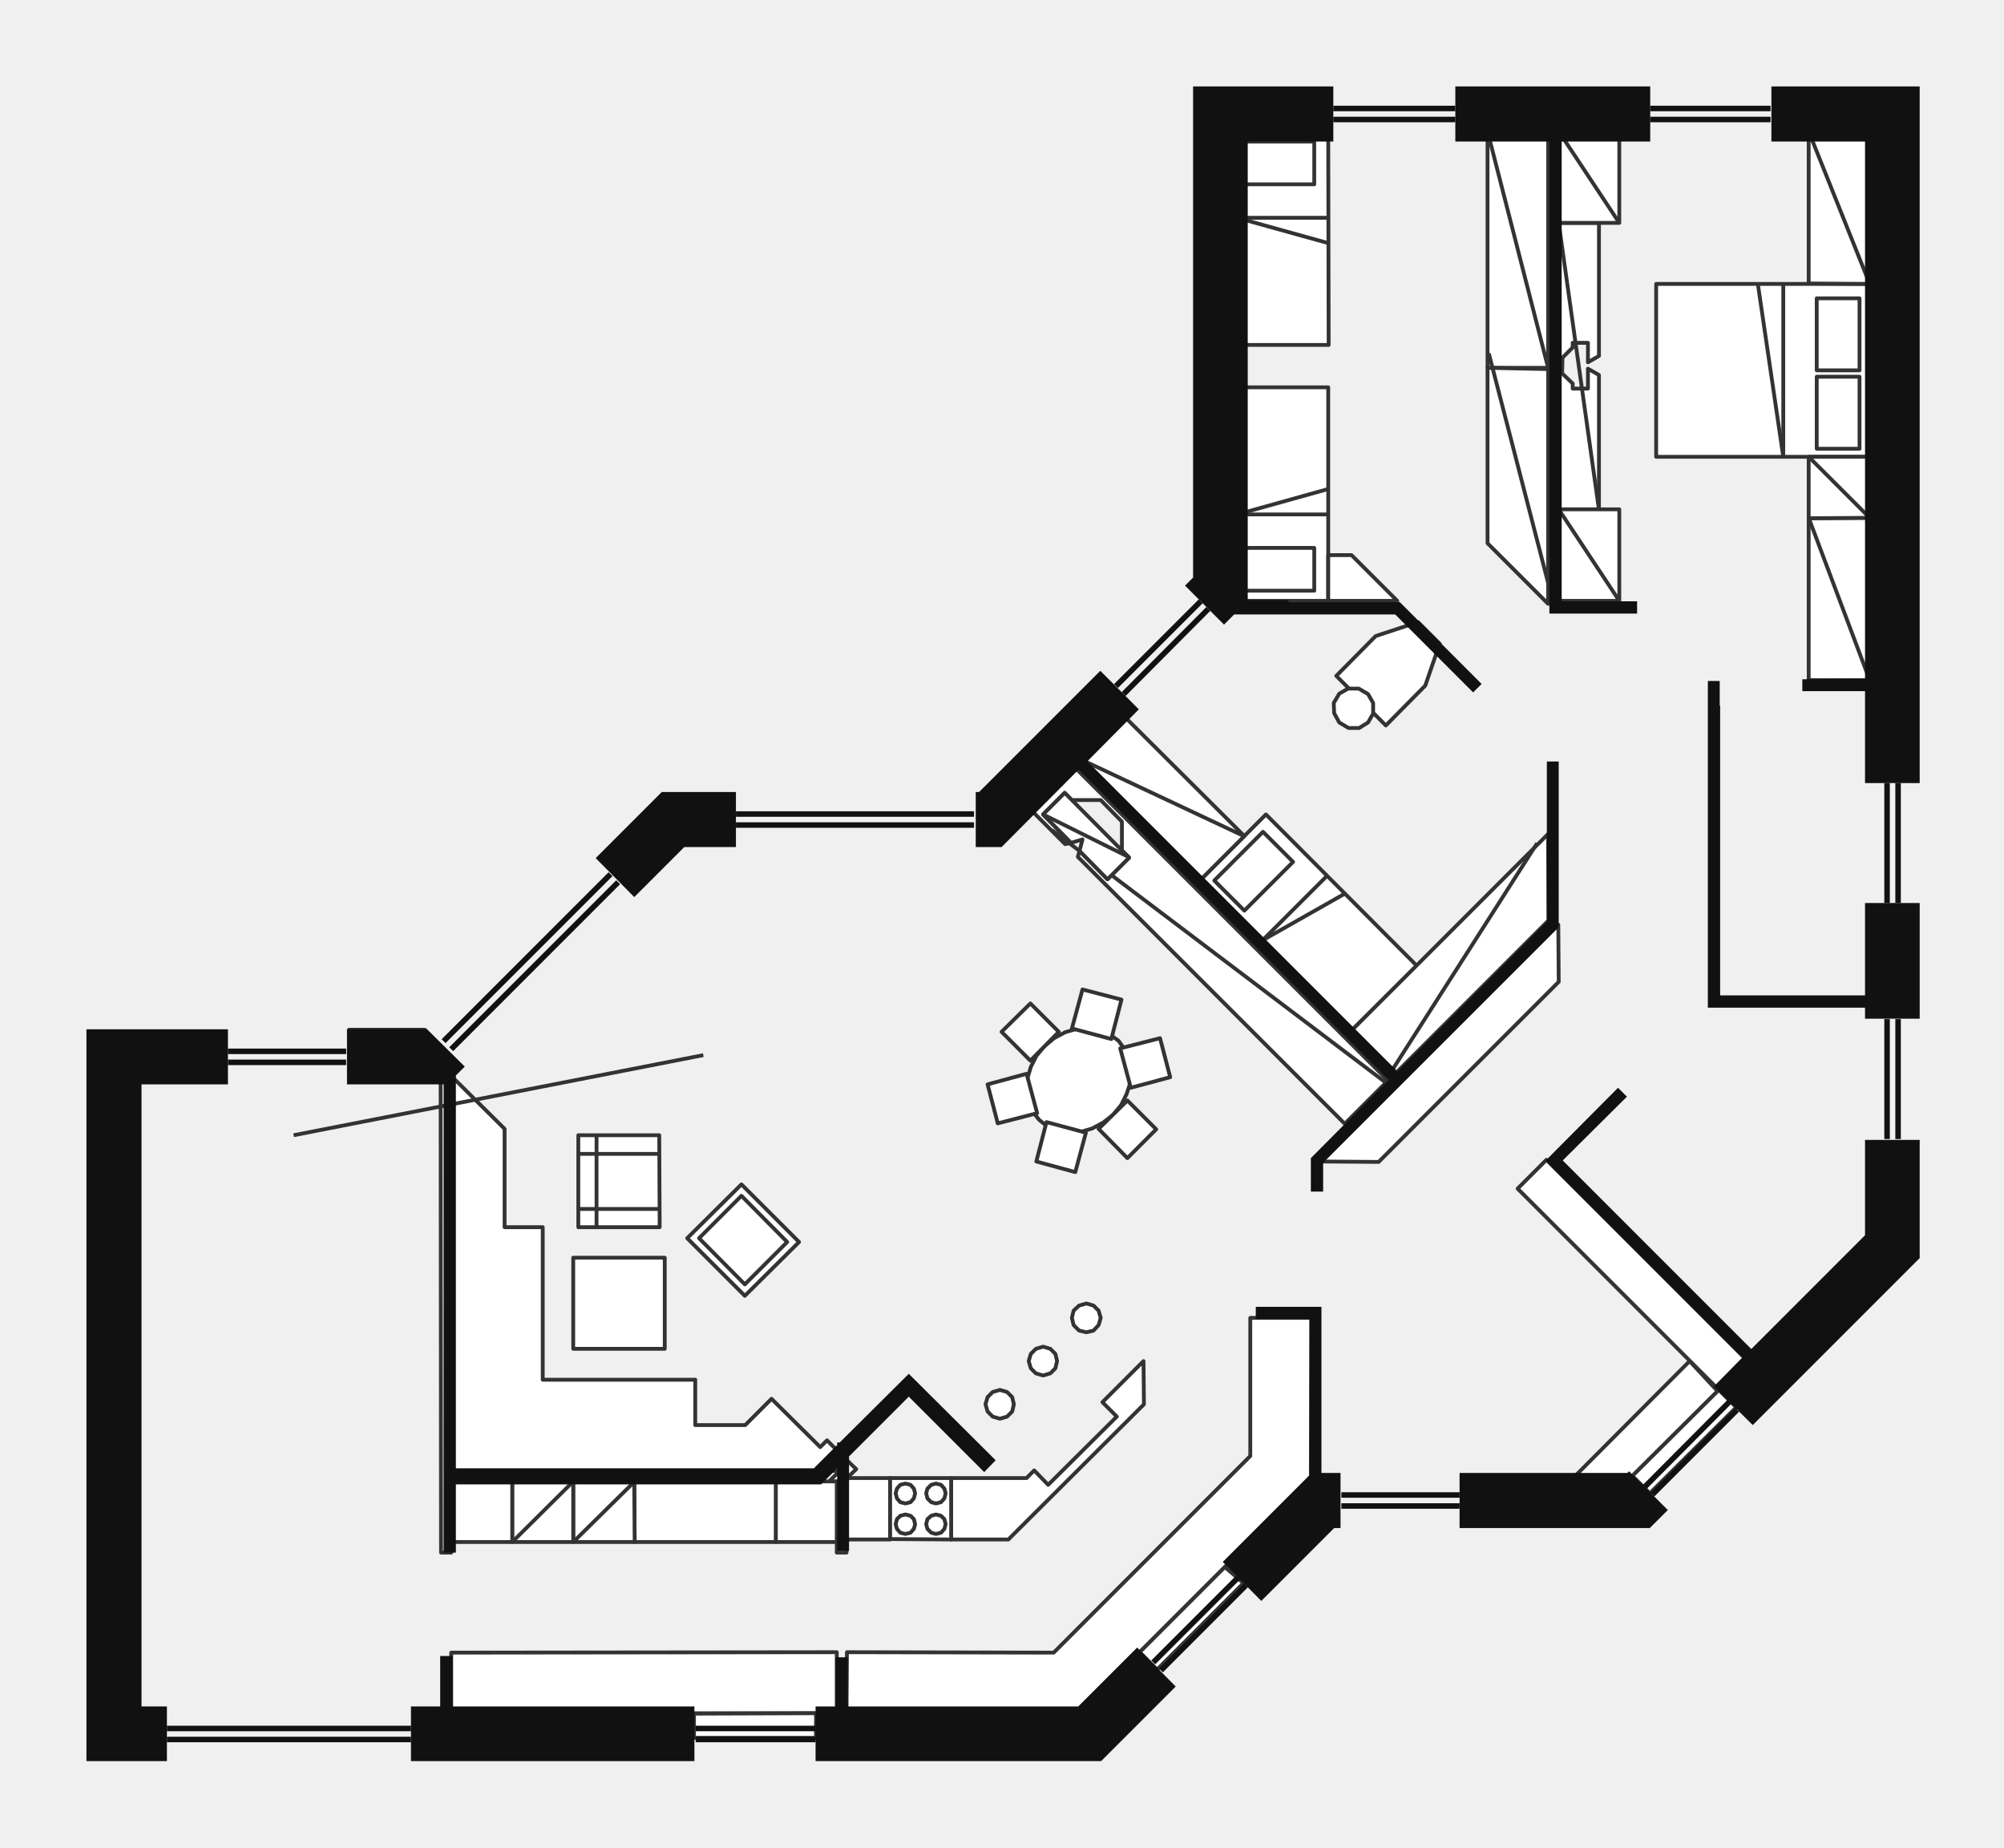
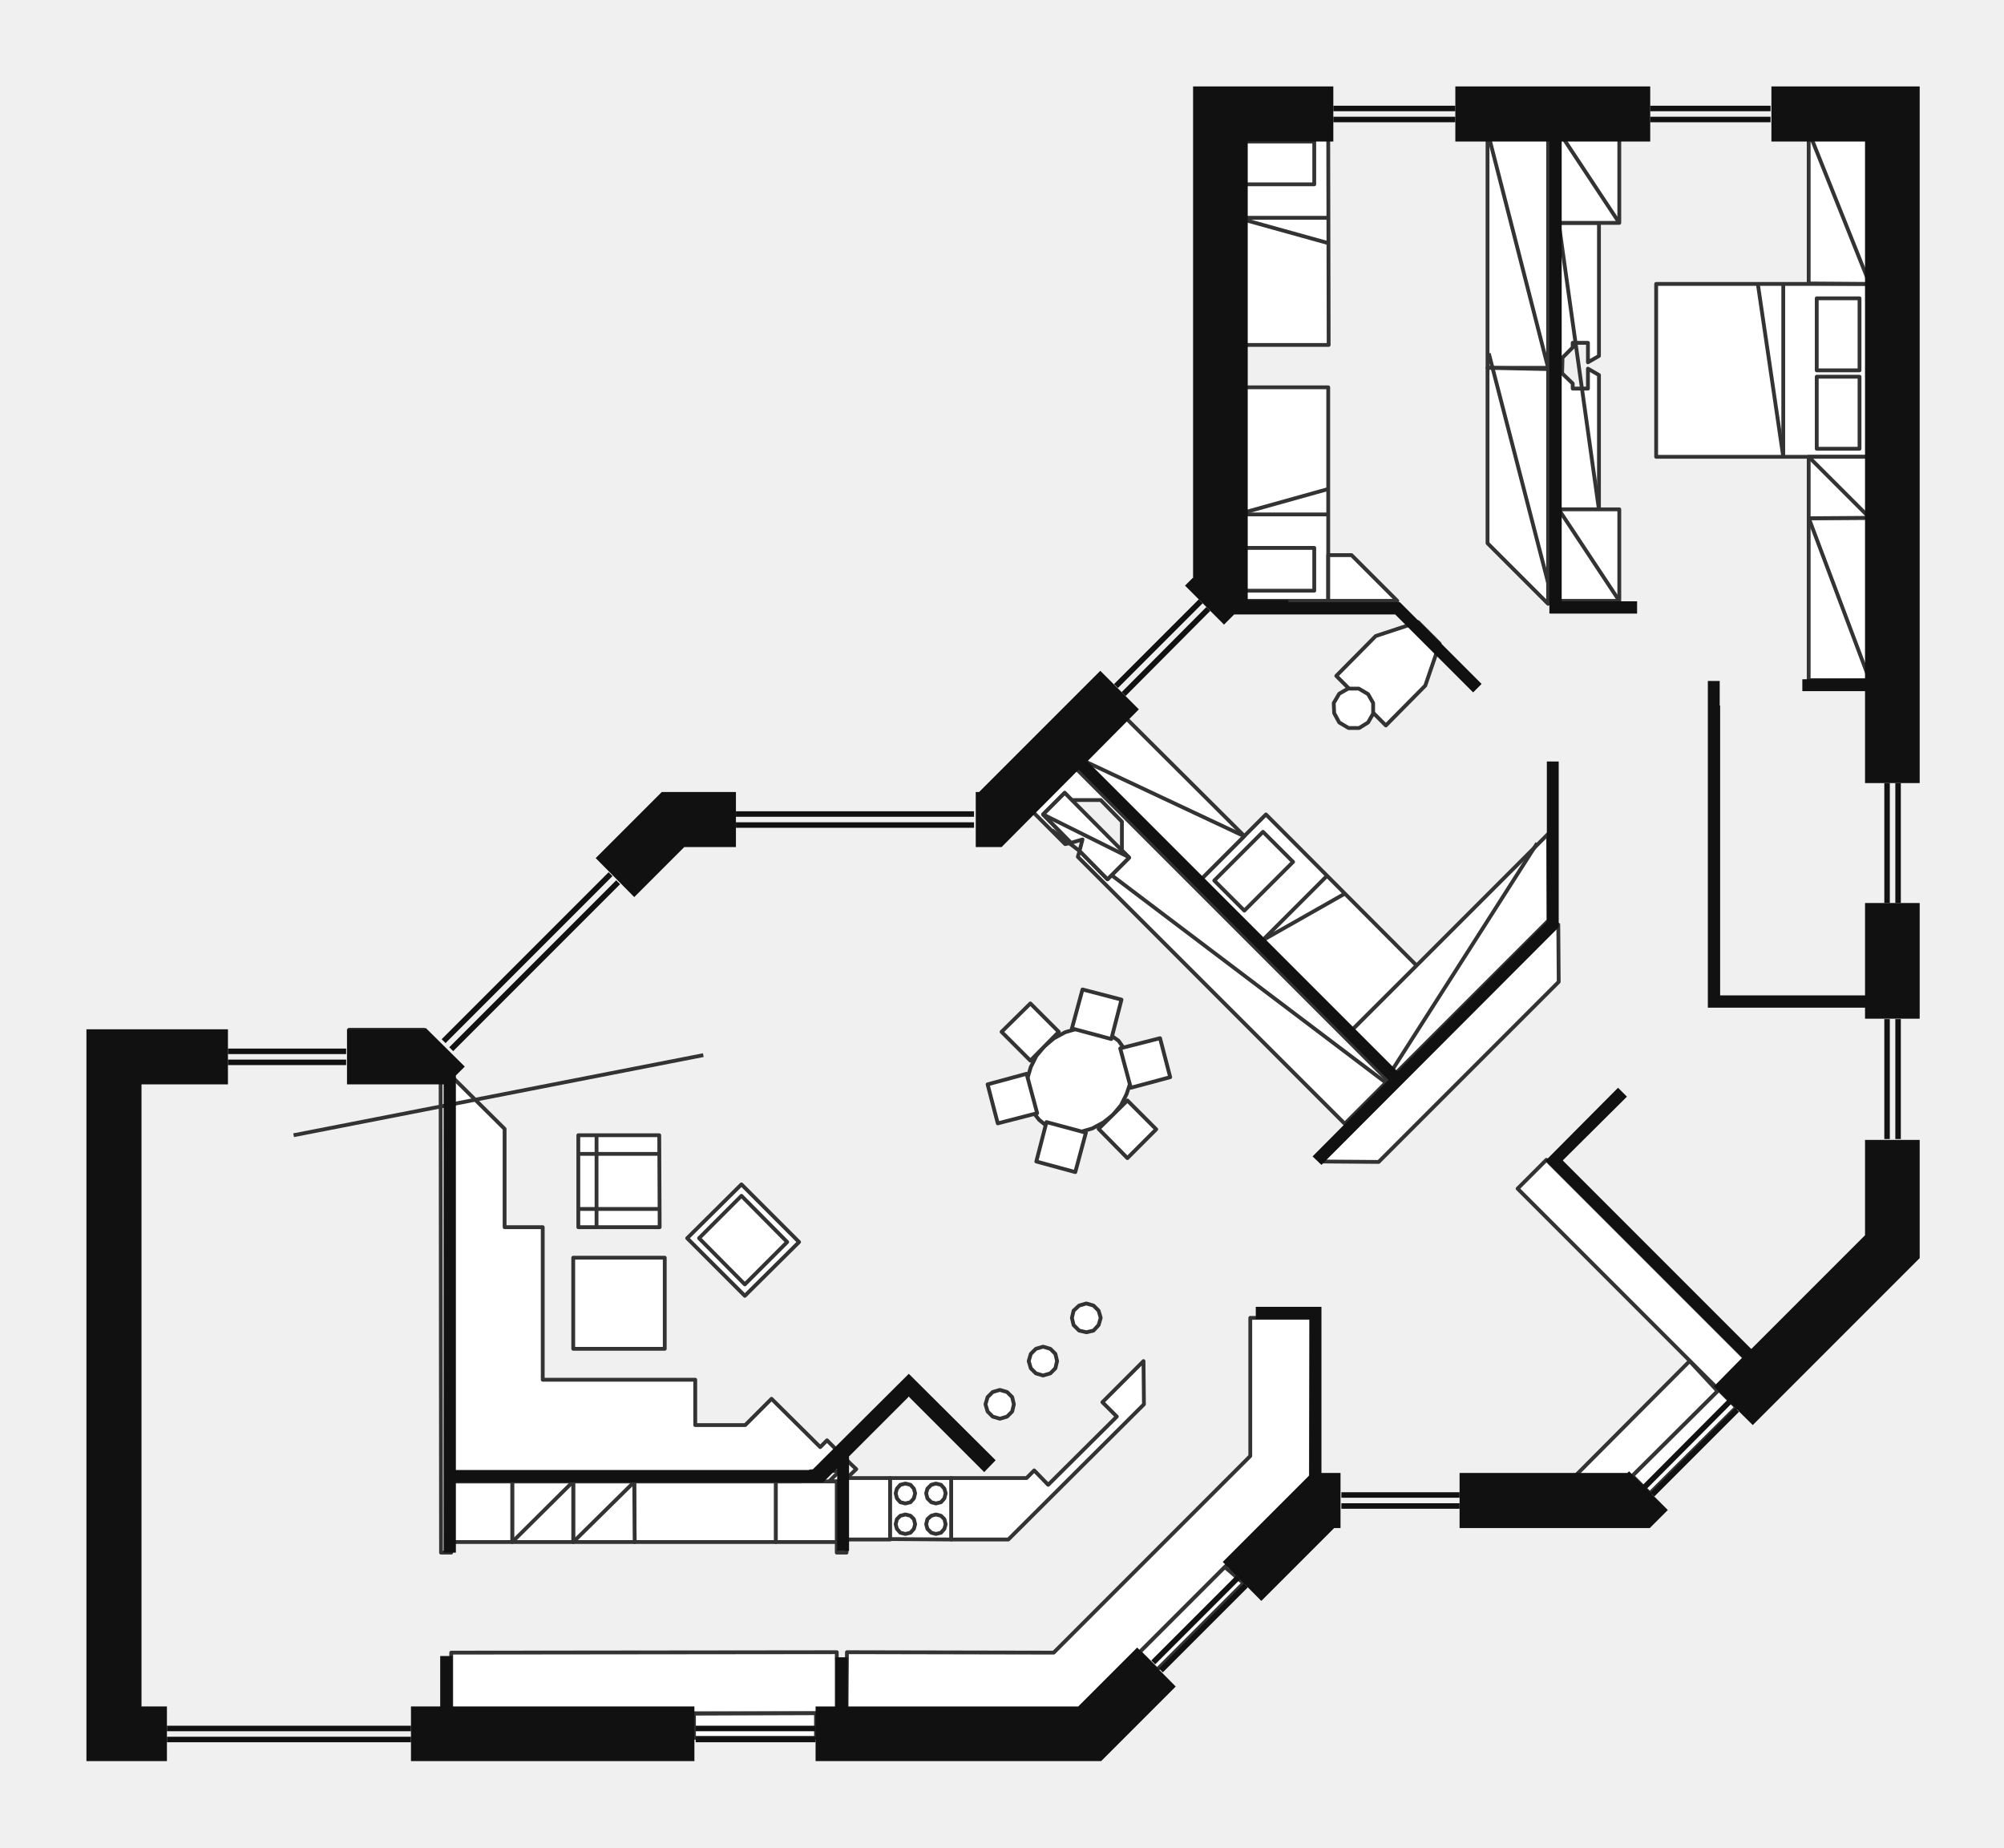
<svg xmlns="http://www.w3.org/2000/svg" viewBox="0 0 473 436" class="floorplan" role="img" aria-label="Půdorys domu 195a29 se zařízením">
  <defs>
    <marker id="sip" viewBox="0 0 10 10" refX="8" refY="5" markerWidth="7" markerHeight="7" orient="auto">
      <path d="M0 0 L10 5 L0 10 Z" fill="#111111" />
    </marker>
    <pattern id="sraf" width="7" height="7" patternUnits="userSpaceOnUse" patternTransform="rotate(45)">
      <path d="M0 0 L0 7" stroke="#8C8C8C" stroke-width=".8" />
    </pattern>
  </defs>
  <style>.furn path{vector-effect:non-scaling-stroke}.doors .arc{stroke-dasharray:2 2;stroke-width:.5}.terasa{fill:url(#sraf);stroke:#8C8C8C;stroke-width:.6}</style>
  <g class="furn" fill="#fff" stroke="#333333" stroke-width=".9" stroke-linejoin="round">
    <path d="M238.0 363.3 L224.5 363.3 L224.5 348.8 L242.3 348.8 L244.1 347.0 L247.4 350.4 L263.6 334.3 L260.2 330.9 L269.9 321.2 L270.0 331.4 L238.0 363.3 Z" />
    <path d="M210.1 363.3 L199.8 363.3 L199.9 348.8 L210.1 348.8 L210.1 363.3 Z" />
    <path d="M197.5 366.4 L197.5 349.6 L195.7 349.6 L200.3 345.0 L202.1 346.7 L199.9 348.8 L199.8 366.4 L197.5 366.4 Z" />
    <path d="M197.5 363.9 L183.1 363.9 L183.1 349.6 L197.5 349.6 L197.5 363.9 Z" />
    <path d="M183.1 363.9 L149.8 363.9 L149.7 349.6 L183.1 349.6 L183.1 363.9 Z" />
    <path d="M149.8 363.9 L135.3 363.9 L135.3 349.6 L149.7 349.6 L149.8 363.9 Z" />
    <path d="M135.3 363.9 L149.8 349.6" />
    <path d="M135.3 363.9 L120.9 363.9 L120.9 349.6 L135.3 349.6 L135.3 363.9 Z" />
    <path d="M120.9 363.9 L135.3 349.6" />
    <path d="M120.9 363.9 L106.5 363.9 L106.5 349.6 L120.9 349.6 L120.9 363.9 Z" />
    <path d="M210.1 348.8 L224.5 348.8 L224.5 363.3 L210.1 363.2 L210.1 348.8 Z" />
    <path d="M216.0 359.7 L215.7 358.5 L214.9 357.7 L213.7 357.4 L212.5 357.7 L211.7 358.5 L211.4 359.7 L211.7 360.8 L212.5 361.7 L213.7 362.0 L214.9 361.7 L215.7 360.8 Z" />
    <path d="M216.0 352.4 L215.7 351.3 L214.9 350.4 L213.7 350.1 L212.5 350.4 L211.7 351.3 L211.4 352.4 L211.7 353.6 L212.5 354.5 L213.7 354.8 L214.9 354.5 L215.7 353.6 Z" />
    <path d="M223.2 359.7 L222.9 358.5 L222.1 357.7 L220.9 357.4 L219.8 357.7 L218.9 358.5 L218.6 359.7 L218.9 360.8 L219.8 361.7 L220.9 362.0 L222.1 361.7 L222.9 360.8 Z" />
    <path d="M223.2 352.4 L222.9 351.3 L222.1 350.4 L220.9 350.1 L219.8 350.4 L218.9 351.3 L218.6 352.4 L218.9 353.6 L219.8 354.5 L220.9 354.8 L222.1 354.5 L222.9 353.6 Z" />
    <path d="M175.0 279.5 L188.6 293.1 L175.8 305.8 L162.2 292.2 L175.0 279.5 Z" />
    <path d="M165.0 292.2 L175.8 303.1 L185.8 293.1 L175.0 282.2 Z" />
    <path d="M441.3 107.8 L390.9 107.8 L390.9 67.0 L441.3 67.0 L441.3 107.8 Z" />
    <path d="M428.8 105.9 L438.9 105.9 L438.9 88.9 L428.8 88.9 Z" />
    <path d="M428.8 87.4 L438.9 87.4 L438.9 70.4 L428.8 70.4 Z" />
    <path d="M420.9 107.8 L420.9 67.0" />
    <path d="M420.9 107.8 L414.9 67.0" />
    <path d="M313.5 31.0 L313.6 81.4 L292.0 81.4 L292.0 31.0 L313.5 31.0 Z" />
    <path d="M293.9 43.5 L293.9 33.4 L310.2 33.4 L310.2 43.5 Z" />
    <path d="M292.0 51.4 L313.6 51.4" />
    <path d="M292.0 51.4 L313.6 57.4" />
    <path d="M313.5 91.4 L313.5 141.8 L292.0 141.8 L292.0 91.4 L313.5 91.4 Z" />
    <path d="M293.9 129.3 L293.9 139.4 L310.2 139.4 L310.2 129.3 Z" />
    <path d="M292.0 121.4 L313.5 121.4" />
    <path d="M292.0 121.4 L313.5 115.4" />
    <path d="M298.8 192.2 L334.4 227.9 L319.1 243.1 L283.5 207.5 L298.8 192.2 Z" />
    <path d="M293.7 214.9 L286.6 207.8 L298.1 196.3 L305.2 203.4 Z" />
    <path d="M298.0 221.9 L313.2 206.7" />
    <path d="M298.0 221.9 L317.4 210.9" />
    <path d="M313.5 131.0 L319.0 131.0 L329.8 141.8 L313.5 141.8 L313.5 131.0 Z" />
    <path d="M119.1 266.4 L119.1 289.6 L128.1 289.6 L128.1 325.6 L164.1 325.6 L164.1 336.3 L175.9 336.3 L182.1 330.1 L193.6 341.5 L195.2 339.9 L200.3 345.0 L198.2 347.1 L191.3 347.2 L189.0 349.6 L106.5 349.6 L106.5 366.4 L104.1 366.4 L104.0 255.0 L82.4 255.0 L82.4 243.0 L100.1 243.0 L108.7 251.7 L106.5 253.9 L119.1 266.4 Z" />
    <path d="M69.3 267.9 L166.0 249.0" />
    <path d="M155.6 267.9 L155.7 289.6 L136.5 289.6 L136.5 267.9 L155.6 267.9 Z" />
    <path d="M140.8 268.0 L140.8 289.6" />
    <path d="M136.5 272.3 L155.7 272.3" />
    <path d="M136.5 285.3 L155.7 285.3" />
    <path d="M156.9 296.8 L156.9 318.3 L135.3 318.3 L135.3 296.8 L156.9 296.8 Z" />
    <path d="M245.3 264.3 L247.3 265.9 L249.7 266.9 L252.3 267.3 L255.1 267.1 L257.8 266.3 L260.4 264.9 L262.7 263.1 L264.6 260.8 L265.9 258.2 L266.8 255.5 L267.0 252.7 L266.5 250.1 L265.5 247.7 L264.0 245.6 L261.9 244.1 L259.5 243.1 L256.9 242.6 L254.1 242.8 L251.4 243.6 L248.8 245.0 L246.5 246.9 L244.6 249.2 L243.3 251.8 L242.5 254.5 L242.3 257.2 L242.7 259.9 L243.7 262.3 Z" />
    <path d="M243.2 236.8 L249.9 243.5 L243.2 250.3 L236.4 243.5 L243.2 236.8 Z" />
    <path d="M255.5 233.5 L264.7 235.9 L262.3 245.2 L253.0 242.7 L255.5 233.5 Z" />
    <path d="M233.1 255.9 L242.3 253.4 L244.8 262.7 L235.5 265.1 L233.1 255.9 Z" />
    <path d="M247.0 264.8 L256.3 267.3 L253.8 276.6 L244.6 274.1 L247.0 264.8 Z" />
    <path d="M264.4 247.4 L273.8 245.0 L276.2 254.2 L266.9 256.7 L264.4 247.4 Z" />
    <path d="M266.1 259.7 L272.9 266.5 L266.1 273.3 L259.3 266.4 L266.1 259.7 Z" />
    <path d="M324.7 150.1 L334.7 146.8 L339.8 151.9 L336.4 161.8 L327.1 171.2 L315.4 159.5 L324.7 150.1 Z" />
    <path d="M322.9 170.5 L324.1 168.4 L324.1 165.9 L322.9 163.8 L320.7 162.5 L318.2 162.5 L316.1 163.7 L314.8 165.9 L314.9 168.3 L316.1 170.5 L318.3 171.8 L320.8 171.8 Z" />
    <path d="M259.8 311.0 L259.3 309.3 L258.1 308.1 L256.4 307.6 L254.7 308.1 L253.4 309.3 L253.0 311.0 L253.4 312.7 L254.7 314.0 L256.4 314.4 L258.1 314.0 L259.3 312.7 Z" />
    <path d="M249.5 321.2 L249.1 319.5 L247.9 318.3 L246.2 317.8 L244.5 318.3 L243.3 319.5 L242.8 321.2 L243.3 322.9 L244.5 324.1 L246.2 324.6 L247.9 324.1 L249.1 322.9 Z" />
    <path d="M239.3 331.4 L238.9 329.7 L237.7 328.5 L236.0 328.0 L234.3 328.5 L233.1 329.7 L232.6 331.4 L233.1 333.1 L234.3 334.3 L236.0 334.8 L237.7 334.3 L238.9 333.1 Z" />
    <path d="M309.5 311.0 L309.4 349.5 L254.6 404.3 L199.8 404.4 L199.9 389.9 L248.7 390.0 L295.1 343.6 L295.1 311.0 L309.5 311.0 Z" />
    <path d="M197.5 404.3 L106.5 404.3 L106.5 390.0 L197.5 389.9 L197.5 404.3 Z" />
    <path d="M253.8 181.2 L327.6 255.0 L317.4 265.2 L254.4 202.2 L254.8 200.8 L261.4 207.5 L266.5 202.4 L264.8 200.7 L264.8 193.9 L259.8 188.8 L252.9 188.8 L251.3 187.1 L246.2 192.2 L252.8 198.9 L251.4 199.2 L243.6 191.4 L253.8 181.2 Z" />
    <path d="M248.3 195.9 L332.4 259.5" />
    <path d="M329.4 253.3 L319.1 243.1 L365.4 196.8 L365.5 217.2 L329.4 253.3 Z" />
    <path d="M362.8 199.0 L326.7 255.5" />
    <path d="M351.1 86.8 L351.1 31.0 L365.4 31.0 L365.4 86.8 L351.1 86.8 Z" />
    <path d="M351.1 31.0 L365.4 86.8" />
    <path d="M351.1 86.8 L365.4 87.1 L365.4 142.5 L351.1 128.2 L351.1 86.8 Z" />
    <path d="M351.4 83.4 L365.8 139.1" />
    <path d="M367.9 231.7 L325.4 274.2 L311.8 274.1 L367.8 218.2 L367.9 231.7 Z" />
    <path d="M365.0 273.7 L412.5 321.2 L405.7 328.0 L358.2 280.5 L365.0 273.7 Z" />
    <path d="M377.4 52.6 L377.4 84.0 L374.8 85.5 L374.8 80.9 L371.2 80.9 L371.2 82.0 L368.8 84.4 L368.7 88.1 L371.2 90.5 L371.2 91.7 L374.8 91.7 L374.8 87.0 L377.4 88.5 L377.4 120.2 L367.9 120.2 L367.9 52.6 L377.4 52.6 Z" />
    <path d="M367.9 52.6 L377.4 120.3" />
    <path d="M293.7 197.3 L283.5 207.5 L255.5 179.4 L265.6 169.3 L293.7 197.3 Z" />
    <path d="M255.5 179.4 L293.6 197.3" />
    <path d="M426.9 122.3 L441.3 122.2 L441.3 160.5 L426.9 160.5 L426.9 122.3 Z" />
    <path d="M426.9 122.2 L441.3 160.5" />
    <path d="M426.9 66.9 L426.9 31.0 L441.3 31.0 L441.3 67.0 L426.9 66.9 Z" />
    <path d="M426.9 31.0 L441.3 67.0" />
    <path d="M398.8 321.2 L405.4 328.3 L385.3 348.3 L371.7 348.4 L398.8 321.2 Z" />
    <path d="M382.2 31.0 L382.2 52.6 L367.9 52.6 L367.9 31.0 L382.2 31.0 Z" />
    <path d="M367.9 31.0 L382.2 52.6" />
    <path d="M382.2 120.2 L382.2 141.8 L367.9 141.8 L367.9 120.2 L382.2 120.2 Z" />
    <path d="M367.9 120.2 L382.2 141.8" />
    <path d="M289.1 369.8 L293.5 373.6 L273.1 394.0 L269.0 389.9 L289.1 369.8 Z" />
    <path d="M192.6 404.3 L192.6 410.1 L163.8 410.1 L163.8 404.4 L192.6 404.3 Z" />
    <path d="M405.7 328.0 L409.8 332.1 L389.4 352.4 L385.3 348.3 L405.7 328.0 Z" />
    <path d="M426.9 107.8 L441.3 107.8 L441.3 122.2 L426.9 122.3 L426.9 107.8 Z" />
    <path d="M426.9 107.8 L441.3 122.2" />
    <path d="M251.3 187.1 L266.5 202.4 L261.4 207.5 L254.8 200.8 L255.5 198.1 L252.8 198.9 L246.2 192.2 L251.3 187.1 Z" />
    <path d="M246.2 192.2 L266.5 202.3" />
  </g>
  <g class="eyes" fill="#8C8C8C" />
  <g fill="#111111" fill-rule="evenodd">
-     <path d="M403.1 237.8 L403.1 237.8 L403.1 160.7 L403.1 160.7 L403.1 160.7 L405.9 160.7 L405.9 160.7 L405.9 160.7 L405.9 166.5 L405.9 166.5 L405.9 166.5 L405.9 166.5 L405.9 166.5 L405.9 166.5 L406.0 166.5 L406.0 166.5 L406.0 166.5 L406.0 166.5 L406.0 234.8 L406.0 234.8 L406.0 234.8 L406.0 234.9 L406.0 234.9 L406.0 234.9 L406.0 234.9 L406.0 234.9 L406.0 234.9 L406.0 234.9 L406.0 234.9 L406.0 234.9 L406.0 234.9 L406.0 234.9 L406.0 234.9 L406.0 234.9 L406.1 234.9 L440.1 234.9 L440.1 234.9 L440.1 234.9 L440.1 234.9 L440.1 234.9 L440.1 234.9 L440.1 234.9 L440.2 234.9 L440.2 234.9 L440.2 234.9 L440.2 234.9 L440.2 234.9 L440.2 234.9 L440.2 234.8 L440.2 234.8 L440.2 234.8 L440.2 234.8 L440.2 213.1 L440.2 213.1 L440.2 213.1 L453.1 213.1 L453.1 213.1 L453.1 213.1 L453.1 240.4 L453.1 240.4 L453.1 240.4 L440.2 240.4 L440.2 240.4 L440.2 240.4 L440.2 237.9 L440.2 237.9 L440.2 237.9 L440.2 237.9 L440.2 237.9 L440.2 237.8 L440.2 237.8 L440.2 237.8 L440.2 237.8 L440.2 237.8 L440.1 237.8 L440.1 237.8 L440.1 237.8 L440.1 237.8 L440.1 237.8 L440.1 237.8 L440.1 237.8 L403.1 237.8 L403.1 237.8 Z" />
+     <path d="M403.1 237.8 L403.1 237.8 L403.1 160.7 L403.1 160.7 L403.1 160.7 L405.9 160.7 L405.9 160.7 L405.9 160.7 L405.9 166.5 L405.9 166.5 L405.9 166.5 L405.9 166.5 L405.9 166.5 L406.0 166.5 L406.0 166.5 L406.0 166.5 L406.0 166.5 L406.0 234.8 L406.0 234.8 L406.0 234.8 L406.0 234.9 L406.0 234.9 L406.0 234.9 L406.0 234.9 L406.0 234.9 L406.0 234.9 L406.0 234.9 L406.0 234.9 L406.0 234.9 L406.0 234.9 L406.0 234.9 L406.0 234.9 L406.0 234.9 L406.1 234.9 L440.1 234.9 L440.1 234.9 L440.1 234.9 L440.1 234.9 L440.1 234.9 L440.1 234.9 L440.1 234.9 L440.2 234.9 L440.2 234.9 L440.2 234.9 L440.2 234.9 L440.2 234.9 L440.2 234.9 L440.2 234.8 L440.2 234.8 L440.2 234.8 L440.2 234.8 L440.2 213.1 L440.2 213.1 L440.2 213.1 L453.1 213.1 L453.1 213.1 L453.1 213.1 L453.1 240.4 L453.1 240.4 L453.1 240.4 L440.2 240.4 L440.2 240.4 L440.2 240.4 L440.2 237.9 L440.2 237.9 L440.2 237.9 L440.2 237.9 L440.2 237.9 L440.2 237.8 L440.2 237.8 L440.2 237.8 L440.2 237.8 L440.2 237.8 L440.1 237.8 L440.1 237.8 L440.1 237.8 L440.1 237.8 L440.1 237.8 L440.1 237.8 L440.1 237.8 L403.1 237.8 L403.1 237.8 Z" />
    <path d="M364.8 273.9 L364.8 273.9 L381.9 256.7 L381.9 256.7 L381.9 256.7 L384.0 258.8 L384.0 258.8 L384.0 258.8 L368.9 273.8 L368.9 273.8 L368.9 273.8 L368.9 273.8 L368.9 273.8 L368.9 273.8 L368.9 273.9 L368.9 273.9 L368.9 273.9 L368.9 273.9 L368.9 273.9 L368.9 273.9 L368.9 273.9 L368.9 273.9 L368.9 273.9 L368.9 273.9 L368.9 273.9 L413.3 318.3 L413.3 318.3 L413.3 318.3 L413.3 318.3 L413.3 318.3 L413.3 318.3 L413.3 318.3 L413.3 318.3 L413.3 318.3 L413.3 318.3 L413.4 318.3 L413.4 318.3 L413.4 318.3 L413.4 318.3 L413.4 318.3 L413.4 318.3 L413.4 318.3 L440.2 291.5 L440.2 291.5 L440.2 291.5 L440.2 291.5 L440.2 291.5 L440.2 291.5 L440.2 291.5 L440.2 291.5 L440.2 291.4 L440.2 269.0 L440.2 269.0 L440.2 269.0 L453.1 269.0 L453.1 269.0 L453.1 269.0 L453.1 296.8 L453.1 296.9 L453.1 296.9 L413.7 336.3 L413.7 336.3 L413.7 336.3 L404.5 327.2 L404.5 327.2 L404.5 327.2 L411.2 320.4 L411.2 320.4 L411.2 320.4 L411.2 320.4 L411.3 320.4 L411.3 320.4 L411.3 320.4 L411.3 320.4 L411.3 320.4 L411.3 320.4 L411.3 320.4 L411.3 320.3 L411.3 320.3 L411.2 320.3 L411.2 320.3 L411.2 320.3 L411.2 320.3 L364.8 273.9 L364.8 273.9 Z" />
    <path d="M418.1 33.4 L418.1 33.4 L418.1 20.4 L418.1 20.4 L418.1 20.4 L453.1 20.4 L453.1 20.4 L453.1 20.4 L453.1 184.8 L453.1 184.8 L453.1 184.8 L440.2 184.8 L440.2 184.8 L440.2 184.8 L440.2 163.2 L440.2 163.2 L440.2 163.2 L440.2 163.2 L440.2 163.2 L440.2 163.2 L440.2 163.2 L440.2 163.2 L440.2 163.2 L440.2 163.1 L440.1 163.1 L440.1 163.1 L440.1 163.1 L440.1 163.1 L440.1 163.1 L440.1 163.1 L440.1 163.1 L425.4 163.1 L425.4 163.1 L425.4 163.1 L425.4 160.3 L425.4 160.3 L425.4 160.3 L440.1 160.2 L440.1 160.2 L440.1 160.2 L440.1 160.2 L440.1 160.2 L440.1 160.2 L440.1 160.2 L440.2 160.2 L440.2 160.2 L440.2 160.2 L440.2 160.2 L440.2 160.2 L440.2 160.2 L440.2 160.2 L440.2 160.2 L440.2 160.2 L440.2 160.1 L440.2 33.5 L440.2 33.4 L440.2 33.4 L440.2 33.4 L440.2 33.4 L440.2 33.4 L440.2 33.4 L440.2 33.4 L440.2 33.4 L440.2 33.4 L440.1 33.4 L440.1 33.4 L440.1 33.4 L440.1 33.4 L440.1 33.4 L440.1 33.4 L440.1 33.4 L418.1 33.4 L418.1 33.4 Z" />
    <path d="M344.5 347.6 L344.5 347.6 L384.0 347.6 L384.0 347.6 L384.0 347.6 L384.0 347.6 L384.0 347.6 L384.0 347.6 L384.1 347.6 L384.1 347.6 L384.1 347.6 L384.5 347.2 L384.5 347.2 L384.5 347.2 L393.6 356.3 L393.7 356.3 L393.6 356.4 L389.4 360.6 L389.4 360.6 L389.4 360.6 L344.5 360.6 L344.5 360.6 L344.5 360.6 L344.5 347.6 L344.5 347.6 Z" />
    <path d="M343.5 20.4 L343.5 20.4 L389.5 20.4 L389.5 20.4 L389.5 20.4 L389.5 33.4 L389.5 33.4 L389.5 33.4 L368.7 33.4 L368.7 33.4 L368.7 33.4 L368.7 33.4 L368.7 33.4 L368.7 33.4 L368.7 33.4 L368.7 33.4 L368.7 33.4 L368.7 33.4 L368.7 33.4 L368.6 33.4 L368.6 33.4 L368.6 33.4 L368.6 33.4 L368.6 33.4 L368.6 33.5 L368.6 141.8 L368.6 141.8 L368.6 141.8 L368.6 141.9 L368.6 141.9 L368.6 141.9 L368.6 141.9 L368.6 141.9 L368.6 141.9 L368.7 141.9 L368.7 141.9 L368.7 141.9 L368.7 141.9 L368.7 141.9 L368.7 141.9 L368.7 141.9 L368.7 141.9 L386.4 141.9 L386.4 141.9 L386.4 141.9 L386.4 144.8 L386.4 144.8 L386.4 144.8 L365.8 144.8 L365.8 144.8 L365.8 144.8 L365.7 144.7 L365.7 144.7 L365.7 144.7 L365.7 33.5 L365.7 33.4 L365.7 33.4 L365.7 33.4 L365.7 33.4 L365.7 33.4 L365.7 33.4 L365.7 33.4 L365.7 33.4 L365.7 33.4 L365.7 33.4 L365.7 33.4 L365.7 33.4 L365.7 33.4 L365.7 33.4 L365.7 33.4 L365.7 33.4 L343.5 33.4 L343.5 33.4 L343.5 33.4 L343.5 20.4 L343.5 20.4 Z" />
-     <path d="M230.3 199.9 L230.3 199.9 L230.3 186.9 L230.3 186.9 L230.3 186.9 L231.0 186.9 L231.0 186.9 L231.0 186.9 L231.0 186.9 L231.1 186.9 L231.1 186.9 L231.1 186.9 L231.1 186.9 L231.1 186.9 L259.7 158.3 L259.7 158.3 L259.7 158.3 L268.8 167.4 L268.8 167.4 L268.8 167.4 L256.7 179.6 L256.7 179.6 L256.7 179.6 L256.7 179.6 L256.7 179.6 L256.7 179.6 L256.7 179.6 L256.7 179.6 L256.7 179.6 L256.7 179.6 L256.7 179.7 L256.7 179.7 L256.7 179.7 L256.7 179.7 L256.7 179.7 L256.7 179.7 L256.7 179.7 L329.8 252.8 L329.8 252.8 L329.8 252.8 L329.8 252.8 L329.8 252.8 L329.8 252.8 L329.8 252.8 L329.8 252.8 L329.8 252.8 L329.9 252.8 L329.9 252.8 L329.9 252.8 L329.9 252.8 L329.9 252.8 L329.9 252.8 L329.9 252.8 L329.9 252.8 L365.0 217.6 L365.0 217.6 L365.0 217.6 L365.0 217.6 L365.0 217.6 L365.1 217.6 L365.1 217.6 L365.1 217.6 L365.1 217.6 L365.1 179.7 L365.1 179.7 L365.1 179.7 L367.9 179.7 L367.9 179.7 L367.9 179.7 L367.9 218.8 L367.9 218.8 L367.9 218.8 L312.3 274.4 L312.3 274.4 L312.3 274.5 L312.3 274.5 L312.3 274.5 L312.3 274.5 L312.3 274.5 L312.3 274.5 L312.3 274.5 L312.3 281.2 L312.3 281.2 L312.3 281.2 L309.4 281.2 L309.4 281.2 L309.4 281.2 L309.4 273.3 L309.4 273.3 L309.4 273.3 L327.7 254.9 L327.7 254.9 L327.7 254.9 L327.8 254.9 L327.8 254.9 L327.8 254.9 L327.8 254.9 L327.8 254.9 L327.8 254.9 L327.8 254.9 L327.8 254.8 L327.8 254.8 L327.8 254.8 L327.8 254.8 L327.7 254.8 L327.7 254.8 L327.7 254.8 L254.7 181.7 L254.7 181.7 L254.7 181.7 L254.7 181.7 L254.6 181.7 L254.6 181.7 L254.6 181.7 L254.6 181.7 L254.6 181.7 L254.6 181.7 L254.6 181.7 L254.6 181.7 L254.6 181.7 L254.6 181.7 L254.6 181.7 L254.5 181.7 L254.5 181.7 L236.4 199.9 L236.4 199.9 L236.4 199.9 L230.3 199.9 L230.3 199.9 Z" />
+     <path d="M230.3 199.9 L230.3 199.9 L230.3 186.9 L230.3 186.9 L230.3 186.9 L231.0 186.9 L231.0 186.9 L231.0 186.9 L231.0 186.9 L231.1 186.9 L231.1 186.9 L231.1 186.9 L231.1 186.9 L231.1 186.9 L259.7 158.3 L259.7 158.3 L259.7 158.3 L268.8 167.4 L268.8 167.4 L268.8 167.4 L256.7 179.6 L256.7 179.6 L256.7 179.6 L256.7 179.6 L256.7 179.6 L256.7 179.6 L256.7 179.6 L256.7 179.6 L256.7 179.6 L256.7 179.6 L256.7 179.7 L256.7 179.7 L256.7 179.7 L256.7 179.7 L256.7 179.7 L256.7 179.7 L256.7 179.7 L329.8 252.8 L329.8 252.8 L329.8 252.8 L329.8 252.8 L329.8 252.8 L329.8 252.8 L329.8 252.8 L329.8 252.8 L329.8 252.8 L329.9 252.8 L329.9 252.8 L329.9 252.8 L329.9 252.8 L329.9 252.8 L329.9 252.8 L329.9 252.8 L329.9 252.8 L365.0 217.6 L365.0 217.6 L365.0 217.6 L365.0 217.6 L365.0 217.6 L365.1 217.6 L365.1 217.6 L365.1 217.6 L365.1 217.6 L365.1 179.7 L365.1 179.7 L365.1 179.7 L367.9 179.7 L367.9 179.7 L367.9 179.7 L367.9 218.8 L367.9 218.8 L367.9 218.8 L311.9 274.9 L311.9 274.9 L311.9 274.9 L309.8 272.9 L309.8 272.9 L309.8 272.9 L327.7 254.9 L327.7 254.9 L327.7 254.9 L327.8 254.9 L327.8 254.9 L327.8 254.9 L327.8 254.9 L327.8 254.9 L327.8 254.9 L327.8 254.9 L327.8 254.8 L327.8 254.8 L327.8 254.8 L327.8 254.8 L327.7 254.8 L327.7 254.8 L327.7 254.8 L254.7 181.7 L254.7 181.7 L254.7 181.7 L254.7 181.7 L254.6 181.7 L254.6 181.7 L254.6 181.7 L254.6 181.7 L254.6 181.7 L254.6 181.7 L254.6 181.7 L254.6 181.7 L254.6 181.7 L254.6 181.7 L254.6 181.7 L254.5 181.7 L254.5 181.7 L236.4 199.9 L236.4 199.9 L236.4 199.9 L230.3 199.9 L230.3 199.9 Z" />
    <path d="M279.7 138.2 L279.7 138.2 L281.5 136.4 L281.6 136.4 L281.6 136.4 L281.6 136.4 L281.6 136.4 L281.6 136.4 L281.6 136.4 L281.6 136.3 L281.6 136.3 L281.6 20.4 L281.6 20.4 L281.6 20.4 L314.7 20.4 L314.7 20.4 L314.7 20.4 L314.7 33.4 L314.7 33.4 L314.7 33.4 L294.6 33.4 L294.6 33.4 L294.6 33.4 L294.6 33.4 L294.6 33.4 L294.6 33.4 L294.6 33.4 L294.6 33.4 L294.6 33.4 L294.6 33.4 L294.6 33.4 L294.5 33.4 L294.5 33.4 L294.5 33.4 L294.5 33.4 L294.5 33.4 L294.5 33.5 L294.5 141.6 L294.5 141.6 L294.5 141.6 L294.5 141.6 L294.5 141.6 L294.5 141.6 L294.6 141.6 L294.6 141.6 L294.6 141.6 L294.6 141.6 L294.6 141.6 L294.6 141.6 L294.6 141.6 L294.6 141.6 L294.6 141.6 L294.6 141.6 L294.6 141.6 L304.1 141.6 L304.1 141.6 L304.1 141.7 L304.1 142.0 L304.1 142.0 L304.1 142.0 L304.1 142.0 L304.1 142.0 L304.1 142.0 L304.1 142.1 L304.2 142.1 L304.2 142.1 L304.2 142.1 L304.2 142.1 L304.2 142.1 L304.2 142.1 L304.2 142.1 L304.2 142.1 L304.2 142.1 L304.2 142.1 L330.4 142.1 L330.4 142.1 L330.4 142.1 L349.7 161.4 L349.7 161.4 L349.7 161.4 L347.7 163.4 L347.7 163.4 L347.7 163.4 L329.3 145.0 L329.3 145.0 L329.3 145.0 L329.3 145.0 L329.2 145.0 L329.2 145.0 L329.2 145.0 L329.2 145.0 L329.2 145.0 L291.3 145.0 L291.3 145.0 L291.3 145.0 L291.3 145.0 L291.3 145.0 L291.3 145.0 L291.3 145.0 L291.3 145.0 L291.3 145.0 L288.9 147.4 L288.9 147.4 L288.9 147.4 L279.7 138.2 L279.7 138.2 Z" />
    <path d="M288.6 368.6 L288.6 368.6 L309.0 348.2 L309.0 348.2 L309.0 348.2 L309.0 348.2 L309.0 348.1 L309.0 348.1 L309.1 348.1 L309.1 348.1 L309.1 348.1 L309.1 311.4 L309.1 311.4 L309.1 311.4 L309.0 311.4 L309.0 311.4 L309.0 311.3 L309.0 311.3 L309.0 311.3 L309.0 311.3 L309.0 311.3 L309.0 311.3 L309.0 311.3 L309.0 311.3 L309.0 311.3 L309.0 311.3 L309.0 311.3 L309.0 311.3 L296.4 311.3 L296.4 311.3 L296.4 311.3 L296.4 308.4 L296.4 308.4 L296.4 308.4 L311.9 308.4 L311.9 308.4 L311.9 308.4 L311.9 347.5 L311.9 347.5 L311.9 347.6 L311.9 347.6 L311.9 347.6 L311.9 347.6 L312.0 347.6 L312.0 347.6 L312.0 347.6 L312.0 347.6 L312.0 347.6 L312.0 347.6 L312.0 347.6 L312.0 347.6 L312.0 347.6 L312.0 347.6 L312.0 347.6 L316.4 347.6 L316.4 347.6 L316.4 347.6 L316.4 360.6 L316.4 360.6 L316.4 360.6 L315.0 360.6 L315.0 360.6 L315.0 360.6 L315.0 360.6 L314.9 360.6 L314.9 360.6 L314.9 360.6 L314.9 360.6 L314.9 360.6 L297.7 377.8 L297.7 377.8 L297.7 377.8 L288.6 368.6 L288.6 368.6 Z" />
    <path d="M192.5 402.7 L192.5 402.7 L197.1 402.7 L197.1 402.7 L197.1 402.7 L197.2 402.7 L197.2 402.7 L197.2 402.7 L197.2 402.7 L197.2 402.7 L197.2 402.7 L197.2 402.6 L197.2 402.6 L197.2 402.6 L197.2 402.6 L197.2 402.6 L197.2 402.6 L197.2 402.6 L197.2 402.6 L197.2 391.1 L197.2 391.1 L197.2 391.1 L200.1 391.1 L200.1 391.1 L200.1 391.1 L200.1 402.6 L200.1 402.6 L200.1 402.6 L200.1 402.6 L200.1 402.6 L200.1 402.6 L200.1 402.6 L200.1 402.6 L200.1 402.7 L200.1 402.7 L200.1 402.7 L200.2 402.7 L200.2 402.7 L200.2 402.7 L200.2 402.7 L200.2 402.7 L200.2 402.7 L254.5 402.7 L254.5 402.7 L254.5 402.7 L254.5 402.7 L254.5 402.7 L254.5 402.7 L254.5 402.7 L254.5 402.7 L254.5 402.7 L268.4 388.8 L268.4 388.8 L268.4 388.8 L277.5 398.0 L277.5 398.0 L277.5 398.0 L259.9 415.6 L259.9 415.6 L259.9 415.6 L192.5 415.6 L192.5 415.6 L192.5 415.6 L192.5 402.7 L192.5 402.7 Z" />
-     <path d="M81.9 255.9 L81.9 255.9 L81.9 242.9 L81.9 242.9 L81.9 242.9 L100.1 242.9 L100.1 242.9 L100.1 242.9 L100.1 242.9 L100.2 242.9 L100.2 242.9 L100.2 242.9 L100.2 242.9 L100.2 242.9 L100.5 242.6 L100.5 242.6 L100.5 242.6 L109.7 251.7 L109.7 251.7 L109.7 251.7 L107.6 253.8 L107.6 253.8 L107.6 253.8 L107.6 253.8 L107.6 253.8 L107.6 253.8 L107.6 253.8 L107.6 253.8 L107.6 253.9 L107.6 346.4 L107.6 346.4 L107.6 346.4 L107.6 346.4 L107.6 346.4 L107.6 346.4 L107.6 346.4 L107.6 346.4 L107.6 346.4 L107.6 346.4 L107.6 346.4 L107.6 346.4 L107.6 346.4 L107.6 346.5 L107.7 346.5 L107.7 346.5 L107.7 346.5 L192.2 346.5 L192.2 346.5 L192.2 346.5 L192.2 346.5 L192.2 346.4 L192.2 346.4 L192.2 346.4 L192.2 346.4 L192.2 346.4 L197.5 341.1 L197.6 341.1 L197.6 341.1 L197.6 341.1 L197.6 341.1 L197.6 341.1 L197.6 341.1 L197.6 341.0 L197.6 341.0 L197.6 340.4 L197.6 340.4 L197.6 340.4 L198.2 340.4 L198.2 340.4 L198.2 340.4 L198.2 340.4 L198.2 340.4 L198.2 340.4 L198.2 340.4 L198.2 340.4 L198.2 340.4 L214.5 324.2 L214.5 324.2 L214.5 324.2 L235.0 344.6 L235.0 344.6 L235.0 344.6 L232.3 347.4 L232.3 347.4 L232.3 347.4 L214.6 329.7 L214.6 329.6 L214.5 329.6 L214.5 329.6 L214.5 329.6 L214.5 329.6 L214.5 329.6 L214.5 329.6 L214.5 329.6 L214.5 329.6 L214.5 329.6 L214.5 329.6 L214.5 329.6 L214.4 329.6 L214.4 329.6 L214.4 329.6 L214.4 329.7 L200.5 343.6 L200.5 343.6 L200.5 343.6 L200.5 343.6 L200.4 343.6 L200.4 343.7 L200.4 343.7 L200.4 343.7 L200.4 343.7 L200.4 366.0 L200.4 366.0 L200.4 366.0 L197.6 366.0 L197.6 366.0 L197.6 366.0 L197.6 346.7 L197.6 346.7 L197.6 346.7 L197.6 346.7 L197.6 346.7 L197.6 346.7 L197.6 346.7 L197.6 346.7 L197.5 346.7 L197.5 346.7 L197.5 346.7 L197.5 346.7 L197.5 346.6 L197.5 346.6 L197.5 346.6 L197.5 346.6 L197.5 346.6 L197.5 346.6 L197.5 346.6 L197.4 346.6 L197.4 346.6 L197.4 346.7 L197.4 346.7 L197.4 346.7 L197.4 346.7 L193.8 350.3 L193.8 350.3 L193.8 350.3 L107.7 350.3 L107.7 350.3 L107.7 350.3 L107.6 350.3 L107.6 350.3 L107.6 350.3 L107.6 350.3 L107.6 350.3 L107.6 350.3 L107.6 350.3 L107.6 350.3 L107.6 350.3 L107.6 350.4 L107.6 350.4 L107.6 350.4 L107.6 350.4 L107.6 350.4 L107.6 366.4 L107.6 366.4 L107.6 366.4 L104.7 366.4 L104.7 366.4 L104.7 366.4 L104.7 256.0 L104.7 256.0 L104.7 256.0 L104.7 255.9 L104.7 255.9 L104.7 255.9 L104.7 255.9 L104.7 255.9 L104.7 255.9 L104.7 255.9 L104.7 255.9 L104.7 255.9 L104.7 255.9 L104.6 255.9 L104.6 255.9 L104.6 255.9 L104.6 255.9 L81.9 255.9 L81.9 255.9 Z" />
+     <path d="M81.9 255.9 L81.9 255.9 L81.9 242.9 L81.9 242.9 L81.9 242.9 L100.1 242.9 L100.1 242.9 L100.1 242.9 L100.1 242.9 L100.2 242.9 L100.2 242.9 L100.2 242.9 L100.2 242.9 L100.2 242.9 L100.5 242.6 L100.5 242.6 L100.5 242.6 L109.7 251.7 L109.7 251.7 L109.7 251.7 L107.6 253.8 L107.6 253.8 L107.6 253.8 L107.6 253.8 L107.6 253.8 L107.6 253.8 L107.6 253.8 L107.6 253.8 L107.6 253.9 L107.6 346.8 L107.6 346.8 L107.6 346.9 L107.6 346.9 L107.6 346.9 L107.6 346.9 L107.6 346.9 L107.6 346.9 L107.6 346.9 L107.6 346.9 L107.6 346.9 L107.6 346.9 L107.6 346.9 L107.6 346.9 L107.7 346.9 L107.7 346.9 L107.7 346.9 L191.7 346.9 L191.7 346.9 L191.7 346.9 L191.7 346.9 L191.7 346.9 L191.7 346.9 L191.7 346.9 L191.7 346.9 L191.7 346.9 L214.5 324.2 L214.5 324.2 L214.5 324.2 L235.0 344.6 L235.0 344.6 L235.0 344.6 L232.3 347.4 L232.3 347.4 L232.3 347.4 L214.6 329.7 L214.6 329.6 L214.5 329.6 L214.5 329.6 L214.5 329.6 L214.5 329.6 L214.5 329.6 L214.5 329.6 L214.5 329.6 L214.5 329.6 L214.5 329.6 L214.5 329.6 L214.5 329.6 L214.4 329.6 L214.4 329.6 L214.4 329.6 L214.4 329.7 L200.5 343.6 L200.5 343.6 L200.5 343.6 L200.5 343.6 L200.4 343.6 L200.4 343.7 L200.4 343.7 L200.4 343.7 L200.4 343.7 L200.4 366.0 L200.4 366.0 L200.4 366.0 L197.6 366.0 L197.6 366.0 L197.6 366.0 L197.6 346.7 L197.6 346.7 L197.6 346.7 L197.6 346.7 L197.6 346.7 L197.6 346.7 L197.6 346.7 L197.6 346.7 L197.5 346.7 L197.5 346.7 L197.5 346.7 L197.5 346.7 L197.5 346.6 L197.5 346.6 L197.5 346.6 L197.5 346.6 L197.5 346.6 L197.5 346.6 L197.5 346.6 L197.4 346.6 L197.4 346.6 L197.4 346.7 L197.4 346.7 L197.4 346.7 L197.4 346.7 L194.3 349.8 L194.3 349.8 L194.3 349.8 L107.7 349.8 L107.7 349.8 L107.7 349.8 L107.6 349.8 L107.6 349.8 L107.6 349.8 L107.6 349.8 L107.6 349.8 L107.6 349.8 L107.6 349.9 L107.6 349.9 L107.6 349.9 L107.6 349.9 L107.6 349.9 L107.6 349.9 L107.6 349.9 L107.6 349.9 L107.6 366.4 L107.6 366.4 L107.6 366.4 L104.7 366.4 L104.7 366.4 L104.7 366.4 L104.7 256.0 L104.7 256.0 L104.7 256.0 L104.7 255.9 L104.7 255.9 L104.7 255.9 L104.7 255.9 L104.7 255.9 L104.7 255.9 L104.7 255.9 L104.7 255.9 L104.7 255.9 L104.7 255.9 L104.6 255.9 L104.6 255.9 L104.6 255.9 L104.6 255.9 L81.9 255.9 L81.9 255.9 Z" />
    <path d="M140.6 202.5 L140.6 202.5 L156.2 186.9 L156.2 186.9 L156.2 186.9 L173.7 186.9 L173.7 186.9 L173.7 186.9 L173.7 199.9 L173.7 199.9 L173.7 199.9 L161.6 199.9 L161.6 199.9 L161.6 199.9 L161.6 199.9 L161.6 199.9 L161.5 199.9 L161.5 199.9 L161.5 199.9 L161.5 199.9 L149.7 211.7 L149.7 211.7 L149.7 211.7 L140.6 202.5 L140.6 202.5 Z" />
    <path d="M97.0 402.7 L97.0 402.7 L97.0 402.7 L103.8 402.7 L103.8 402.7 L103.8 402.7 L103.8 402.7 L103.8 402.7 L103.8 402.7 L103.8 402.7 L103.8 402.7 L103.9 402.7 L103.9 402.7 L103.9 402.6 L103.9 402.6 L103.9 402.6 L103.9 402.6 L103.9 402.6 L103.9 402.6 L103.9 402.6 L103.9 390.8 L103.9 390.8 L103.9 390.8 L106.8 390.8 L106.8 390.8 L106.8 390.8 L106.8 402.6 L106.8 402.6 L106.8 402.6 L106.8 402.6 L106.8 402.6 L106.8 402.6 L106.8 402.6 L106.8 402.7 L106.8 402.7 L106.8 402.7 L106.8 402.7 L106.8 402.7 L106.8 402.7 L106.8 402.7 L106.8 402.7 L106.8 402.7 L106.9 402.7 L163.9 402.7 L163.9 402.7 L163.9 402.7 L163.9 415.6 L163.9 415.6 L163.9 415.6 L97.0 415.6 L97.0 415.6 L97.0 415.6 L97.0 402.7 Z" />
    <path d="M20.4 242.9 L20.4 242.9 L20.4 242.9 L53.8 242.9 L53.8 242.9 L53.8 242.9 L53.8 255.9 L53.8 255.9 L53.8 255.9 L33.5 255.9 L33.4 255.9 L33.4 255.9 L33.4 255.9 L33.4 255.9 L33.4 255.9 L33.4 255.9 L33.4 255.9 L33.4 255.9 L33.4 255.9 L33.4 255.9 L33.4 255.9 L33.4 255.9 L33.4 255.9 L33.4 256.0 L33.4 256.0 L33.4 256.0 L33.4 402.6 L33.4 402.6 L33.4 402.6 L33.4 402.6 L33.4 402.6 L33.4 402.6 L33.4 402.6 L33.4 402.6 L33.4 402.7 L33.4 402.7 L33.4 402.7 L33.4 402.7 L33.4 402.7 L33.4 402.7 L33.4 402.7 L33.4 402.7 L33.5 402.7 L39.4 402.7 L39.4 402.7 L39.4 402.7 L39.4 415.6 L39.4 415.6 L39.4 415.6 L20.4 415.6 L20.4 415.6 L20.4 415.6 L20.4 242.9 Z" />
  </g>
  <g stroke="#111111" stroke-width="1.3" fill="none">
    <path d="M417.9 25.6 L389.5 25.6" />
    <path d="M417.9 28.2 L389.5 28.2" />
    <path d="M343.5 25.6 L314.7 25.6" />
    <path d="M343.5 28.2 L314.7 28.2" />
    <path d="M283.4 141.9 L263.4 161.9" />
    <path d="M285.2 143.7 L265.2 163.8" />
    <path d="M229.9 192.1 L173.7 192.1" />
    <path d="M229.9 194.7 L173.7 194.7" />
    <path d="M144.1 206.3 L104.7 245.7" />
    <path d="M145.9 208.2 L106.5 247.6" />
    <path d="M81.7 248.1 L53.8 248.1" />
    <path d="M81.7 250.7 L53.8 250.7" />
    <path d="M39.4 410.5 L97.0 410.5" />
    <path d="M39.4 407.9 L97.0 407.9" />
    <path d="M164.2 410.5 L192.5 410.5" />
    <path d="M164.2 407.9 L192.5 407.9" />
    <path d="M274.0 394.2 L294.1 374.1" />
    <path d="M272.2 392.3 L292.2 372.3" />
    <path d="M316.6 355.4 L344.5 355.4" />
    <path d="M316.6 352.8 L344.5 352.8" />
    <path d="M390.0 352.7 L410.0 332.7" />
    <path d="M388.2 350.9 L408.2 330.8" />
    <path d="M448.0 268.8 L448.0 240.5" />
    <path d="M445.4 268.8 L445.4 240.5" />
    <path d="M448.0 213.1 L448.0 184.8" />
    <path d="M445.4 213.1 L445.4 184.8" />
  </g>
  <g class="doors" fill="none" stroke="#333333" stroke-width=".8" />
  <g fill="#111111" text-anchor="middle" />
  <g fill="#111111" />
</svg>
